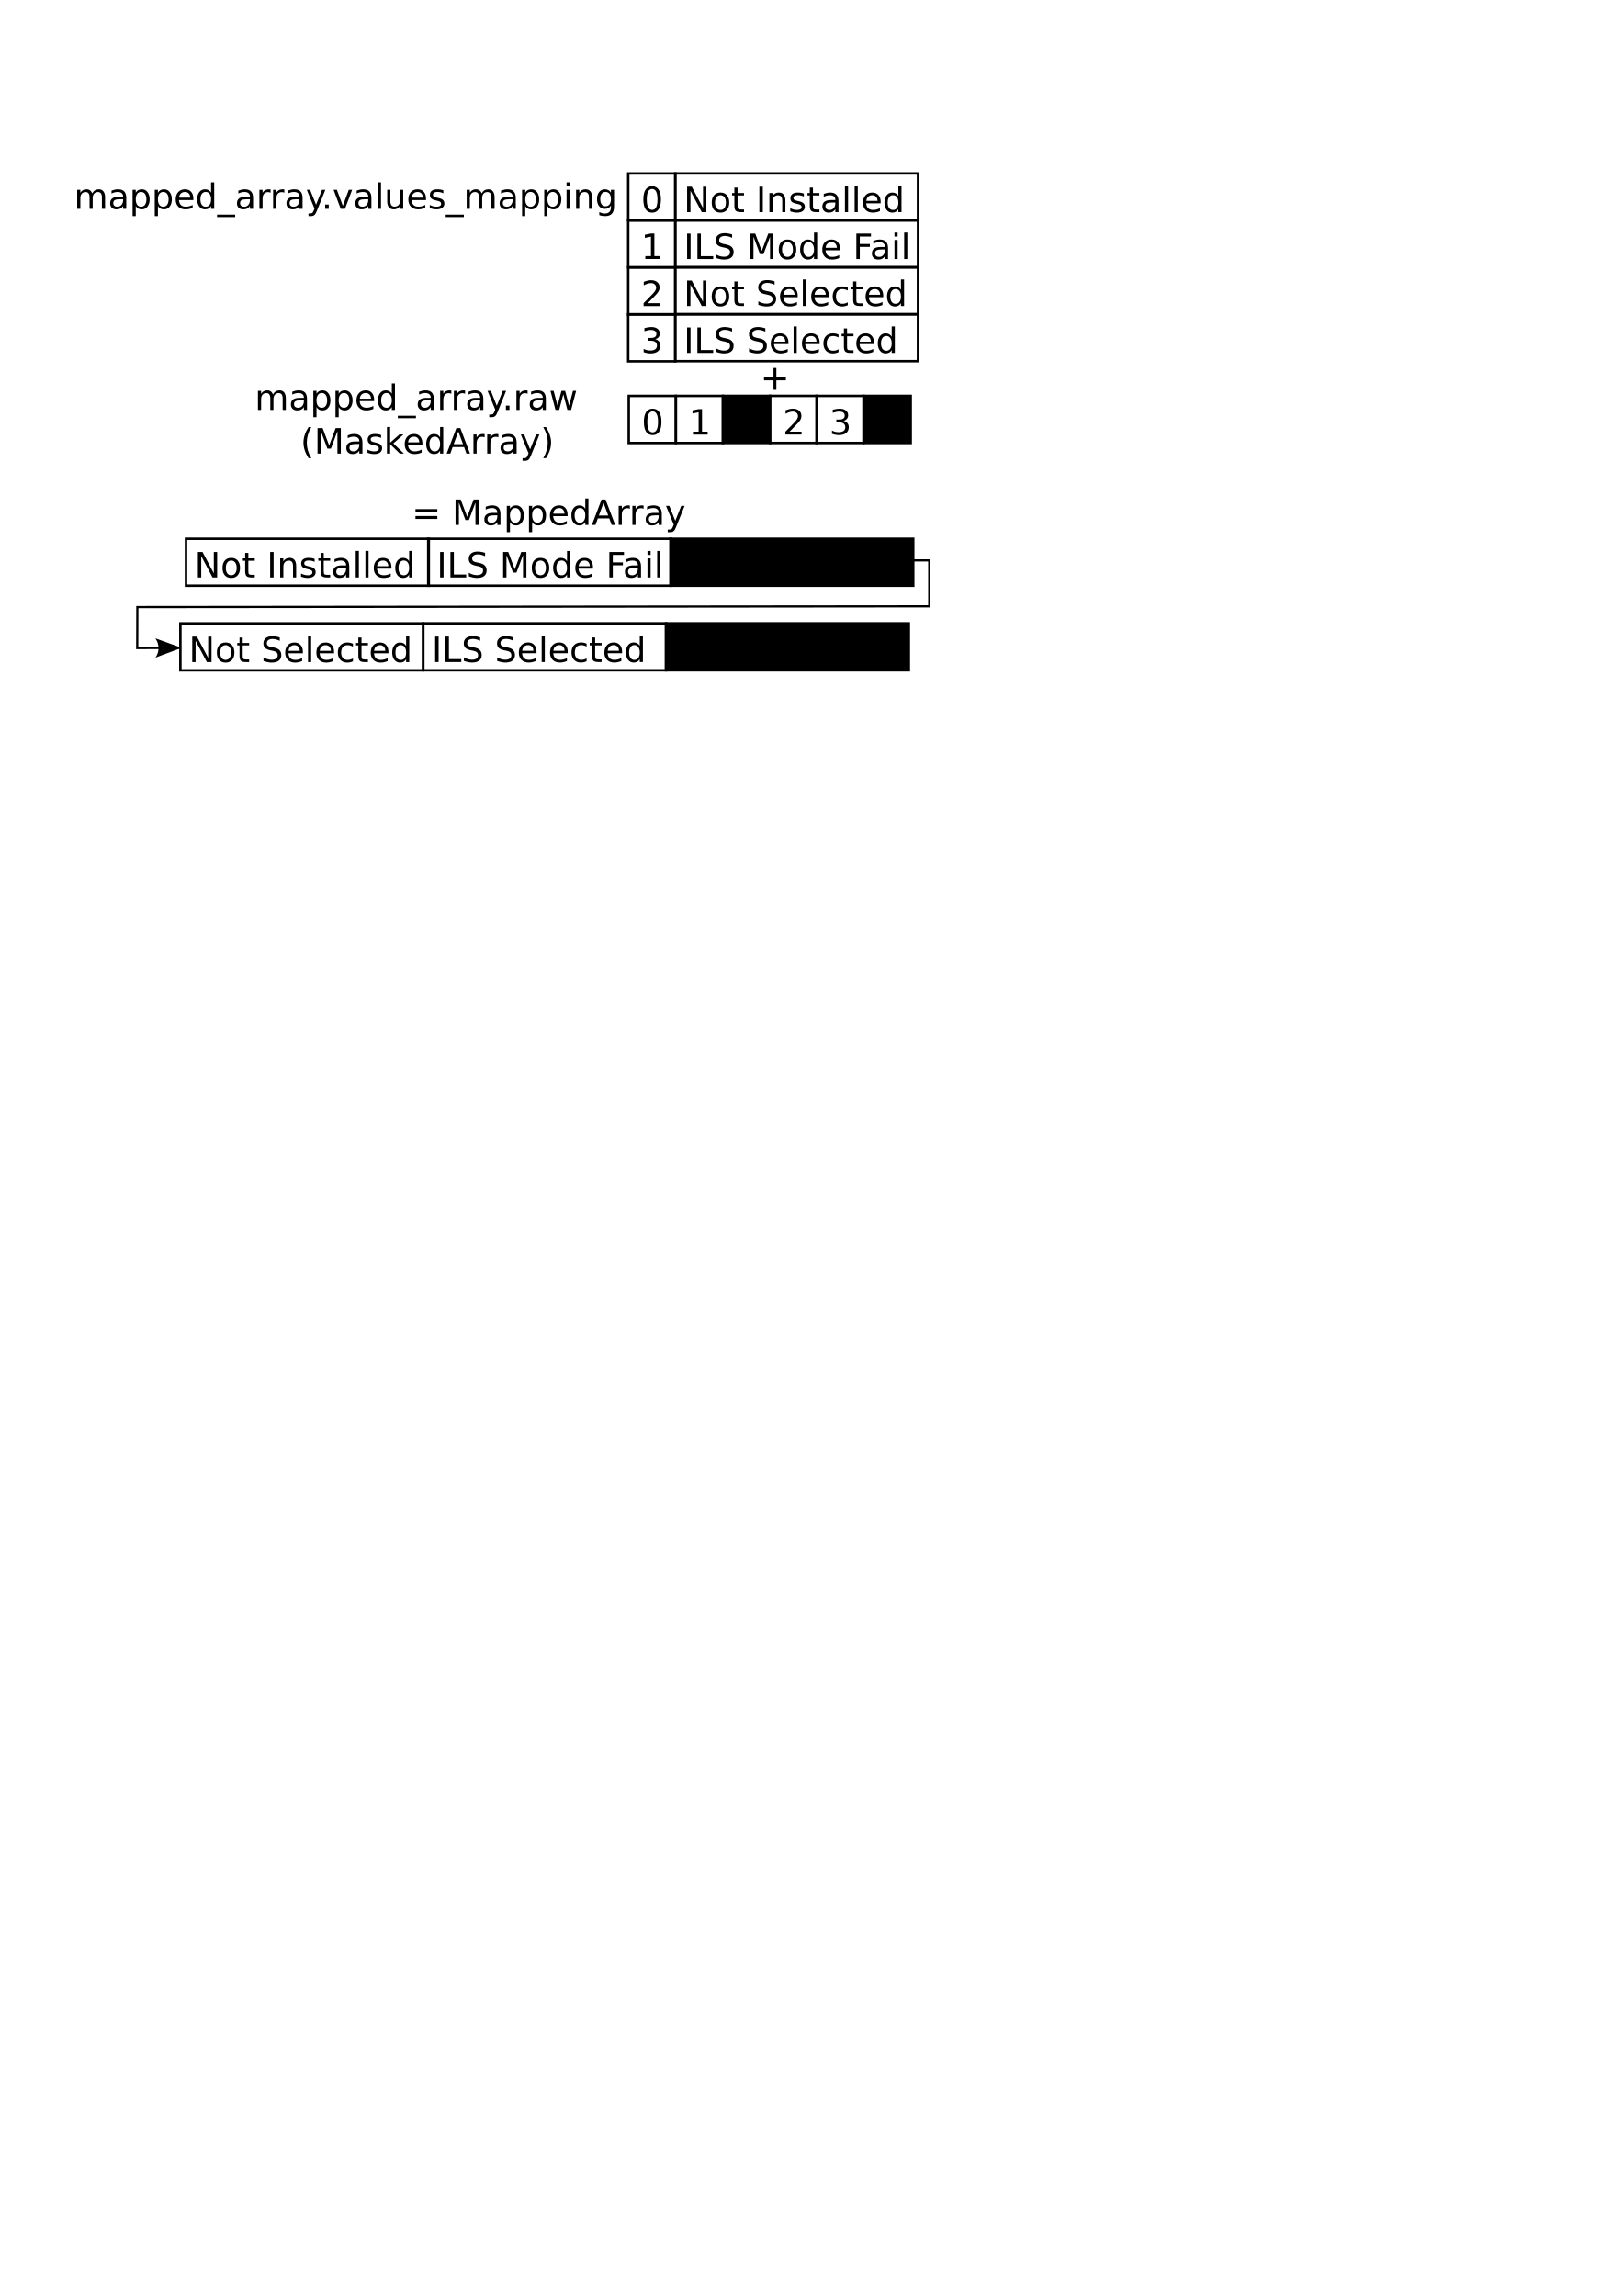
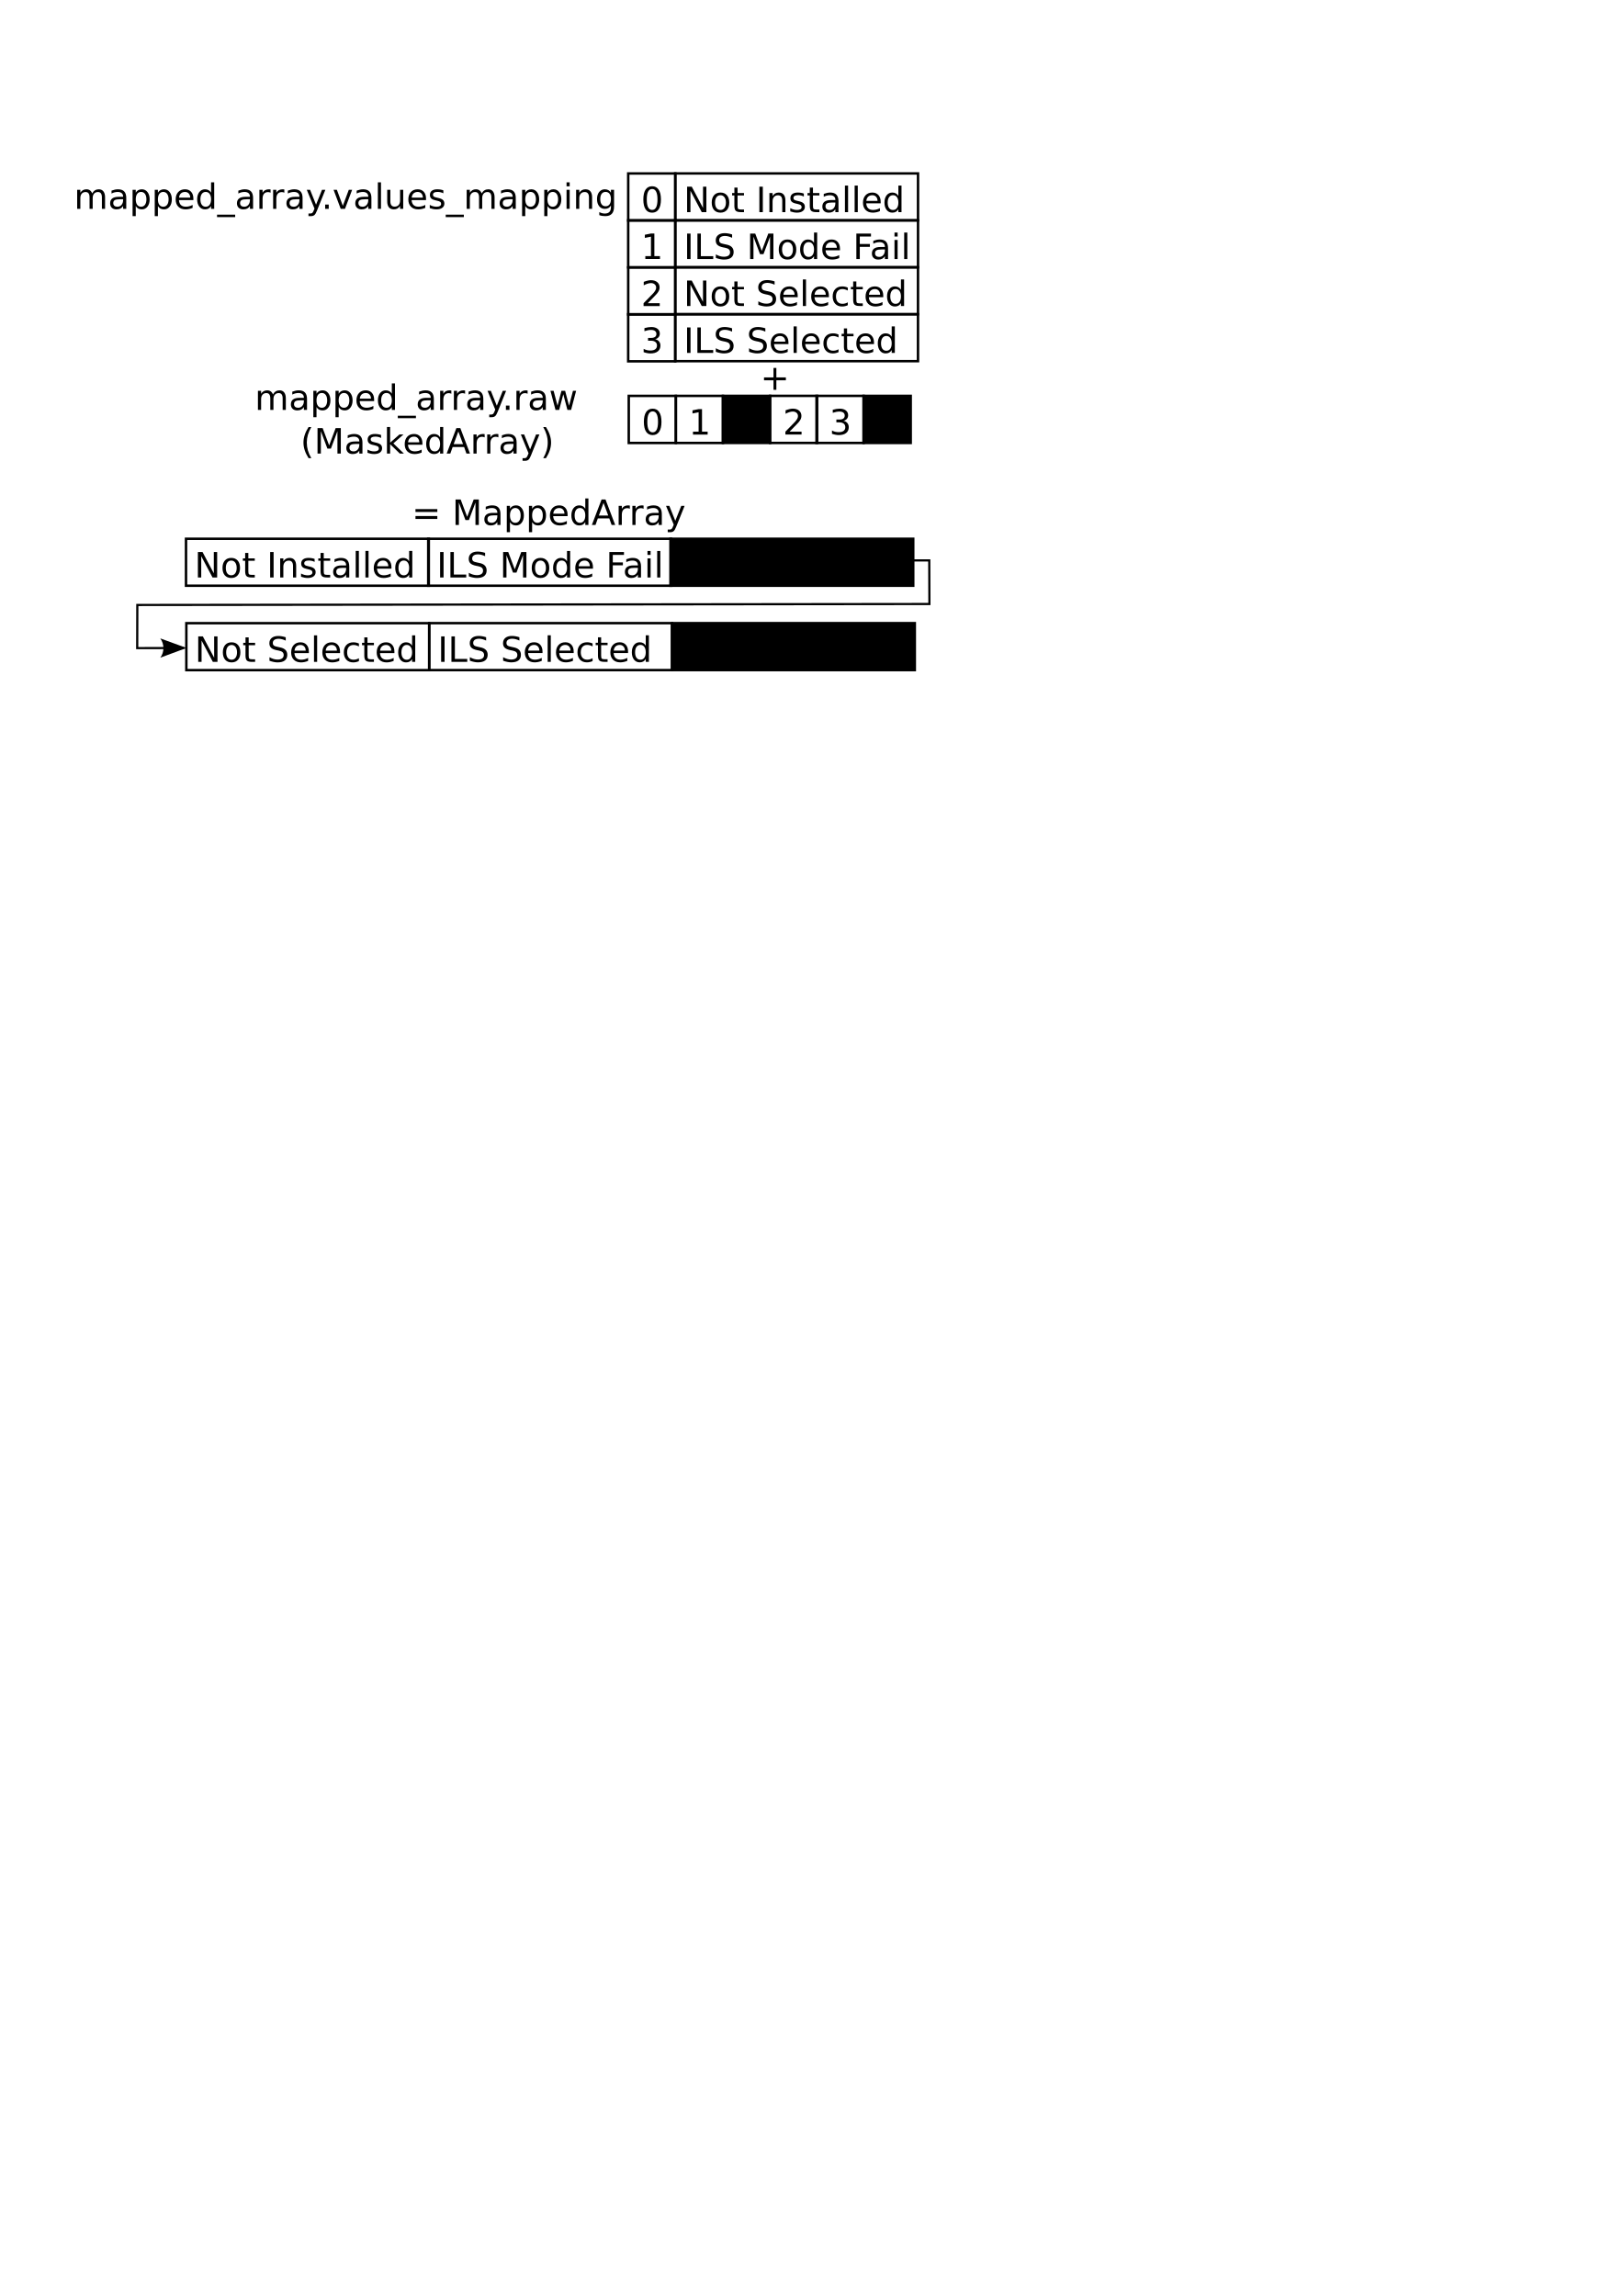
<svg xmlns="http://www.w3.org/2000/svg" width="744.094" height="1052.362" id="svg2" version="1.1">
  <defs id="defs4">
    <marker orient="auto" refY="0.0" refX="0.0" id="Arrow2Lend" style="overflow:visible;">
      <path id="path5236" style="fill-rule:evenodd;stroke-width:0.625;stroke-linejoin:round;" d="M 8.719,4.034 L -2.207,0.016 L 8.719,-4.002 C 6.973,-1.63 6.983,1.616 8.719,4.034 z " transform="scale(1.1) rotate(180) translate(1,0)" />
    </marker>
    <marker orient="auto" refY="0.0" refX="0.0" id="Arrow2Mend" style="overflow:visible;">
      <path id="path5242" style="fill-rule:evenodd;stroke-width:0.625;stroke-linejoin:round;" d="M 8.719,4.034 L -2.207,0.016 L 8.719,-4.002 C 6.973,-1.63 6.983,1.616 8.719,4.034 z " transform="scale(0.6) rotate(180) translate(0,0)" />
    </marker>
  </defs>
  <g id="layer1">
    <g id="g3014" transform="translate(205.4979,31.67187)">
      <rect y="47.833" x="82.395" height="21.583" width="21.583" id="rect2985" style="fill:none;stroke:#000000;stroke-width:1.125;stroke-miterlimit:4;stroke-opacity:1;stroke-dasharray:none;stroke-dashoffset:0" />
      <text id="text2987" y="65.569" x="88.262" style="font-size:16px;font-style:normal;font-weight:normal;line-height:125%;letter-spacing:0px;word-spacing:0px;fill:#000000;fill-opacity:1;stroke:none;font-family:Bitstream Vera Sans" xml:space="preserve">
        <tspan y="65.569" x="88.262" id="tspan2989">0</tspan>
      </text>
    </g>
    <g transform="translate(205.4884,53.13601)" id="g3014-3">
      <rect y="47.833" x="82.395" height="21.583" width="21.583" id="rect2985-7" style="fill:none;stroke:#000000;stroke-width:1.125;stroke-miterlimit:4;stroke-opacity:1;stroke-dasharray:none;stroke-dashoffset:0" />
      <text id="text2987-8" y="65.569" x="88.262" style="font-size:16px;font-style:normal;font-weight:normal;line-height:125%;letter-spacing:0px;word-spacing:0px;fill:#000000;fill-opacity:1;stroke:none;font-family:Bitstream Vera Sans" xml:space="preserve">
        <tspan y="65.569" x="88.262" id="tspan2989-9">1</tspan>
      </text>
    </g>
    <text xml:space="preserve" style="font-size:16px;font-style:normal;font-weight:normal;line-height:125%;letter-spacing:0px;word-spacing:0px;fill:#000000;fill-opacity:1;stroke:none;font-family:Bitstream Vera Sans" x="33.916" y="95.733" id="text3152">
      <tspan id="tspan3154" x="33.916" y="95.733">mapped_array.values_mapping</tspan>
    </text>
    <text xml:space="preserve" style="font-size:16px;font-style:normal;font-weight:normal;line-height:125%;letter-spacing:0px;word-spacing:0px;fill:#000000;fill-opacity:1;stroke:none;font-family:Bitstream Vera Sans" x="214.286" y="-26.209" id="text3414">
      <tspan id="tspan3416" x="214.286" y="-26.209" />
    </text>
    <g id="g3014-66" transform="translate(205.7446,133.6171)">
      <rect y="47.833" x="82.395" height="21.583" width="21.583" id="rect2985-0" style="fill:none;stroke:#000000;stroke-width:1.125;stroke-miterlimit:4;stroke-opacity:1;stroke-dasharray:none;stroke-dashoffset:0" />
      <text id="text2987-4" y="65.569" x="88.262" style="font-size:16px;font-style:normal;font-weight:normal;line-height:125%;letter-spacing:0px;word-spacing:0px;fill:#000000;fill-opacity:1;stroke:none;font-family:Bitstream Vera Sans" xml:space="preserve">
        <tspan y="65.569" x="88.262" id="tspan2989-19">0</tspan>
      </text>
    </g>
    <g transform="translate(227.3271,133.6155)" id="g3014-3-5">
      <rect y="47.833" x="82.395" height="21.583" width="21.583" id="rect2985-7-81" style="fill:none;stroke:#000000;stroke-width:1.125;stroke-miterlimit:4;stroke-opacity:1;stroke-dasharray:none;stroke-dashoffset:0" />
      <text id="text2987-8-41" y="65.569" x="88.262" style="font-size:16px;font-style:normal;font-weight:normal;line-height:125%;letter-spacing:0px;word-spacing:0px;fill:#000000;fill-opacity:1;stroke:none;font-family:Bitstream Vera Sans" xml:space="preserve">
        <tspan y="65.569" x="88.262" id="tspan2989-9-5">1</tspan>
      </text>
    </g>
    <g id="g4107">
      <rect y="181.438" x="331.305" height="21.583" width="21.583" id="rect2985-75-9" style="fill:#000000;stroke:#000000;stroke-width:1.125;stroke-miterlimit:4;stroke-opacity:1;stroke-dasharray:none;stroke-dashoffset:0" />
      <text id="text2987-3-8" y="199.175" x="337.172" style="font-size:16px;font-style:normal;font-weight:normal;line-height:125%;letter-spacing:0px;word-spacing:0px;fill:#000000;fill-opacity:1;stroke:none;font-family:Bitstream Vera Sans" xml:space="preserve">
        <tspan y="199.175" x="337.172" id="tspan2989-1-1">9</tspan>
      </text>
    </g>
    <g transform="translate(270.4921,133.6038)" id="g3014-3-4-8">
      <rect y="47.833" x="82.395" height="21.583" width="21.583" id="rect2985-7-5-72" style="fill:none;stroke:#000000;stroke-width:1.125;stroke-miterlimit:4;stroke-opacity:1;stroke-dasharray:none;stroke-dashoffset:0" />
      <text id="text2987-8-1-9" y="65.569" x="88.262" style="font-size:16px;font-style:normal;font-weight:normal;line-height:125%;letter-spacing:0px;word-spacing:0px;fill:#000000;fill-opacity:1;stroke:none;font-family:Bitstream Vera Sans" xml:space="preserve">
        <tspan y="65.569" x="88.262" id="tspan2989-9-2-3">2</tspan>
      </text>
    </g>
    <g transform="translate(291.7913,133.6112)" id="g3014-4-8">
      <rect y="47.833" x="82.395" height="21.583" width="21.583" id="rect2985-1-9" style="fill:none;stroke:#000000;stroke-width:1.125;stroke-miterlimit:4;stroke-opacity:1;stroke-dasharray:none;stroke-dashoffset:0" />
      <text id="text2987-9-7" y="65.569" x="88.262" style="font-size:16px;font-style:normal;font-weight:normal;line-height:125%;letter-spacing:0px;word-spacing:0px;fill:#000000;fill-opacity:1;stroke:none;font-family:Bitstream Vera Sans" xml:space="preserve">
        <tspan y="65.569" x="88.262" id="tspan2989-12-8">3</tspan>
      </text>
    </g>
    <g transform="translate(313.3739,133.6096)" id="g3014-3-3-3" style="fill:#000000">
      <rect y="47.833" x="82.395" height="21.583" width="21.583" id="rect2985-7-8-6" style="fill:#000000;stroke:#000000;stroke-width:1.125;stroke-miterlimit:4;stroke-opacity:1;stroke-dasharray:none;stroke-dashoffset:0" />
      <text id="text2987-8-6-7" y="65.569" x="88.262" style="font-size:16px;font-style:normal;font-weight:normal;line-height:125%;letter-spacing:0px;word-spacing:0px;fill:#000000;fill-opacity:1;stroke:none;font-family:Bitstream Vera Sans" xml:space="preserve">
        <tspan y="65.569" x="88.262" id="tspan2989-9-26-4">2</tspan>
      </text>
    </g>
    <text xml:space="preserve" style="font-size:16px;font-style:normal;font-weight:normal;text-align:center;line-height:125%;letter-spacing:0px;word-spacing:0px;text-anchor:middle;fill:#000000;fill-opacity:1;stroke:none;font-family:Bitstream Vera Sans" x="208.517" y="187.88" id="text3152-4">
      <tspan id="tspan3154-1" x="208.517" y="187.88">mapped_array.raw</tspan>
      <tspan x="208.517" y="207.88" id="tspan4031">(MaskedArray)</tspan>
    </text>
    <rect style="fill:none;stroke:#000000;stroke-width:1.125;stroke-miterlimit:4;stroke-opacity:1;stroke-dasharray:none;stroke-dashoffset:0" id="rect2985-9" width="21.583" height="21.583" x="287.89" y="122.561" />
    <text xml:space="preserve" style="font-size:16px;font-style:normal;font-weight:normal;line-height:125%;letter-spacing:0px;word-spacing:0px;fill:#000000;fill-opacity:1;stroke:none;font-family:Bitstream Vera Sans" x="293.757" y="140.297" id="text2987-40">
      <tspan id="tspan2989-0" x="293.757" y="140.297">2</tspan>
    </text>
    <rect style="fill:none;stroke:#000000;stroke-width:1.125;stroke-miterlimit:4;stroke-opacity:1;stroke-dasharray:none;stroke-dashoffset:0" id="rect2985-7-34" width="21.583" height="21.583" x="287.881" y="144.025" />
    <text xml:space="preserve" style="font-size:16px;font-style:normal;font-weight:normal;line-height:125%;letter-spacing:0px;word-spacing:0px;fill:#000000;fill-opacity:1;stroke:none;font-family:Bitstream Vera Sans" x="293.748" y="161.762" id="text2987-8-67">
      <tspan id="tspan2989-9-3" x="293.748" y="161.762">3</tspan>
    </text>
    <g id="g4048">
      <rect y="79.491" x="309.439" height="21.52" width="111.266" id="rect2985-729" style="fill:none;stroke:#000000;stroke-width:1.125;stroke-miterlimit:4;stroke-opacity:1;stroke-dasharray:none;stroke-dashoffset:0" />
      <text id="text2987-7" y="97.227" x="313.306" style="font-size:16px;font-style:normal;font-weight:normal;line-height:125%;letter-spacing:0px;word-spacing:0px;fill:#000000;fill-opacity:1;stroke:none;font-family:Bitstream Vera Sans" xml:space="preserve">
        <tspan y="97.227" x="313.306" id="tspan2989-6">Not Installed</tspan>
      </text>
    </g>
    <g id="g4043">
      <rect y="101.001" x="309.44" height="21.52" width="111.266" id="rect2985-729-6" style="fill:none;stroke:#000000;stroke-width:1.125;stroke-miterlimit:4;stroke-opacity:1;stroke-dasharray:none;stroke-dashoffset:0" />
      <text id="text2987-7-2" y="118.738" x="313.307" style="font-size:16px;font-style:normal;font-weight:normal;line-height:125%;letter-spacing:0px;word-spacing:0px;fill:#000000;fill-opacity:1;stroke:none;font-family:Bitstream Vera Sans" xml:space="preserve">
        <tspan y="118.738" x="313.307" id="tspan2989-6-3">ILS Mode Fail</tspan>
      </text>
    </g>
    <g id="g4038">
      <rect y="122.508" x="309.425" height="21.52" width="111.266" id="rect2985-729-4" style="fill:none;stroke:#000000;stroke-width:1.125;stroke-miterlimit:4;stroke-opacity:1;stroke-dasharray:none;stroke-dashoffset:0" />
      <text id="text2987-7-5" y="140.245" x="313.292" style="font-size:16px;font-style:normal;font-weight:normal;line-height:125%;letter-spacing:0px;word-spacing:0px;fill:#000000;fill-opacity:1;stroke:none;font-family:Bitstream Vera Sans" xml:space="preserve">
        <tspan y="140.245" x="313.292" id="tspan2989-6-1">Not Selected</tspan>
      </text>
    </g>
    <g id="g4033">
      <rect y="144.019" x="309.425" height="21.52" width="111.266" id="rect2985-729-6-0" style="fill:none;stroke:#000000;stroke-width:1.125;stroke-miterlimit:4;stroke-opacity:1;stroke-dasharray:none;stroke-dashoffset:0" />
      <text id="text2987-7-2-6" y="161.755" x="313.292" style="font-size:16px;font-style:normal;font-weight:normal;line-height:125%;letter-spacing:0px;word-spacing:0px;fill:#000000;fill-opacity:1;stroke:none;font-family:Bitstream Vera Sans" xml:space="preserve">
        <tspan y="161.755" x="313.292" id="tspan2989-6-3-8">ILS Selected</tspan>
      </text>
    </g>
    <text xml:space="preserve" style="font-size:16px;font-style:normal;font-weight:normal;line-height:125%;letter-spacing:0px;word-spacing:0px;fill:#000000;fill-opacity:1;stroke:none;font-family:Bitstream Vera Sans" x="348.422" y="178.671" id="text4002">
      <tspan id="tspan4004" x="348.422" y="178.671">+</tspan>
    </text>
    <text xml:space="preserve" style="font-size:16px;font-style:normal;font-weight:normal;line-height:125%;letter-spacing:0px;word-spacing:0px;fill:#000000;fill-opacity:1;stroke:none;font-family:Bitstream Vera Sans" x="246.266" y="225.695" id="text4002-3">
      <tspan id="tspan4004-1" x="246.266" y="225.695" />
    </text>
    <text xml:space="preserve" style="font-size:16px;font-style:normal;font-weight:normal;line-height:125%;letter-spacing:0px;word-spacing:0px;fill:#000000;fill-opacity:1;stroke:none;font-family:Bitstream Vera Sans" x="59.397" y="268.888" id="text4027">
      <tspan id="tspan4029" x="59.397" y="268.888" />
    </text>
    <g transform="translate(-224.196,167.4544)" id="g4048-9">
      <rect y="79.491" x="309.439" height="21.52" width="111.266" id="rect2985-729-7" style="fill:none;stroke:#000000;stroke-width:1.125;stroke-miterlimit:4;stroke-opacity:1;stroke-dasharray:none;stroke-dashoffset:0" />
      <text id="text2987-7-4" y="97.227" x="313.306" style="font-size:16px;font-style:normal;font-weight:normal;line-height:125%;letter-spacing:0px;word-spacing:0px;fill:#000000;fill-opacity:1;stroke:none;font-family:Bitstream Vera Sans" xml:space="preserve">
        <tspan y="97.227" x="313.306" id="tspan2989-6-9">Not Installed</tspan>
      </text>
    </g>
    <g transform="translate(-113.1964,145.9438)" id="g4043-1">
      <rect y="101.001" x="309.44" height="21.52" width="111.266" id="rect2985-729-6-3" style="fill:none;stroke:#000000;stroke-width:1.125;stroke-miterlimit:4;stroke-opacity:1;stroke-dasharray:none;stroke-dashoffset:0" />
      <text id="text2987-7-2-5" y="118.738" x="313.307" style="font-size:16px;font-style:normal;font-weight:normal;line-height:125%;letter-spacing:0px;word-spacing:0px;fill:#000000;fill-opacity:1;stroke:none;font-family:Bitstream Vera Sans" xml:space="preserve">
        <tspan y="118.738" x="313.307" id="tspan2989-6-3-7">ILS Mode Fail</tspan>
      </text>
    </g>
-     <g transform="translate(-226.7674,163.2148)" id="g4038-4">
+     <g transform="translate(-224.0274,163.1264)" id="g4038-4">
      <rect y="122.508" x="309.425" height="21.52" width="111.266" id="rect2985-729-4-5" style="fill:none;stroke:#000000;stroke-width:1.125;stroke-miterlimit:4;stroke-opacity:1;stroke-dasharray:none;stroke-dashoffset:0" />
      <text id="text2987-7-5-6" y="140.245" x="313.292" style="font-size:16px;font-style:normal;font-weight:normal;line-height:125%;letter-spacing:0px;word-spacing:0px;fill:#000000;fill-opacity:1;stroke:none;font-family:Bitstream Vera Sans" xml:space="preserve">
        <tspan y="140.245" x="313.292" id="tspan2989-6-1-1">Not Selected</tspan>
      </text>
    </g>
    <g transform="translate(-2.196436,145.9438)" id="g4043-1-3" style="fill:#000000">
      <rect y="101.001" x="309.44" height="21.52" width="111.266" id="rect2985-729-6-3-3" style="fill:#000000;stroke:#000000;stroke-width:1.125;stroke-miterlimit:4;stroke-opacity:1;stroke-dasharray:none;stroke-dashoffset:0" />
      <text id="text2987-7-2-5-8" y="118.738" x="313.307" style="font-size:16px;font-style:normal;font-weight:normal;line-height:125%;letter-spacing:0px;word-spacing:0px;fill:#000000;fill-opacity:1;stroke:none;font-family:Bitstream Vera Sans" xml:space="preserve">
        <tspan y="118.738" x="313.307" id="tspan2989-6-3-7-7">ILS Mode Fail</tspan>
      </text>
    </g>
-     <path style="fill:none;stroke:#000000;stroke-width:1px;stroke-linecap:butt;stroke-linejoin:miter;stroke-opacity:1;marker-start:none;marker-end:url(#Arrow2Lend)" d="m 417.193,256.867 8.662,0 0,21.036 -362.923,0.354 -0.053,18.807 19.019,-0.114" id="path4207" />
-     <g transform="translate(-115.4496,141.6859)" id="g4033-6">
+     <path style="fill:none;stroke:#000000;stroke-width:1px;stroke-linecap:butt;stroke-linejoin:miter;stroke-opacity:1;marker-start:none;marker-end:url(#Arrow2Lend)" d="m 417.193,256.867 8.662,0 0.062,19.974 -362.985,0.444 -0.053,19.779 21.269,-0.052" id="path4207" />
+     <g transform="translate(-112.7095,141.5976)" id="g4033-6">
      <rect y="144.019" x="309.425" height="21.52" width="111.266" id="rect2985-729-6-0-8" style="fill:none;stroke:#000000;stroke-width:1.125;stroke-miterlimit:4;stroke-opacity:1;stroke-dasharray:none;stroke-dashoffset:0" />
      <text id="text2987-7-2-6-1" y="161.755" x="313.292" style="font-size:16px;font-style:normal;font-weight:normal;line-height:125%;letter-spacing:0px;word-spacing:0px;fill:#000000;fill-opacity:1;stroke:none;font-family:Bitstream Vera Sans" xml:space="preserve">
        <tspan y="161.755" x="313.292" id="tspan2989-6-3-8-3">ILS Selected</tspan>
      </text>
    </g>
-     <g transform="translate(-4.219583,184.7036)" id="g4043-1-3-9" style="fill:#000000">
+     <g transform="translate(-1.479544,184.6152)" id="g4043-1-3-9" style="fill:#000000">
      <rect y="101.001" x="309.44" height="21.52" width="111.266" id="rect2985-729-6-3-3-7" style="fill:#000000;stroke:#000000;stroke-width:1.125;stroke-miterlimit:4;stroke-opacity:1;stroke-dasharray:none;stroke-dashoffset:0" />
      <text id="text2987-7-2-5-8-3" y="118.738" x="313.307" style="font-size:16px;font-style:normal;font-weight:normal;line-height:125%;letter-spacing:0px;word-spacing:0px;fill:#000000;fill-opacity:1;stroke:none;font-family:Bitstream Vera Sans" xml:space="preserve">
        <tspan y="118.738" x="313.307" id="tspan2989-6-3-7-7-7">ILS Mode Fail</tspan>
      </text>
    </g>
    <text xml:space="preserve" style="font-size:16px;font-style:normal;font-weight:normal;line-height:125%;letter-spacing:0px;word-spacing:0px;fill:#000000;fill-opacity:1;stroke:none;font-family:Bitstream Vera Sans" x="188.697" y="240.604" id="text5655">
      <tspan id="tspan5657" x="188.697" y="240.604">= MappedArray</tspan>
    </text>
  </g>
</svg>
